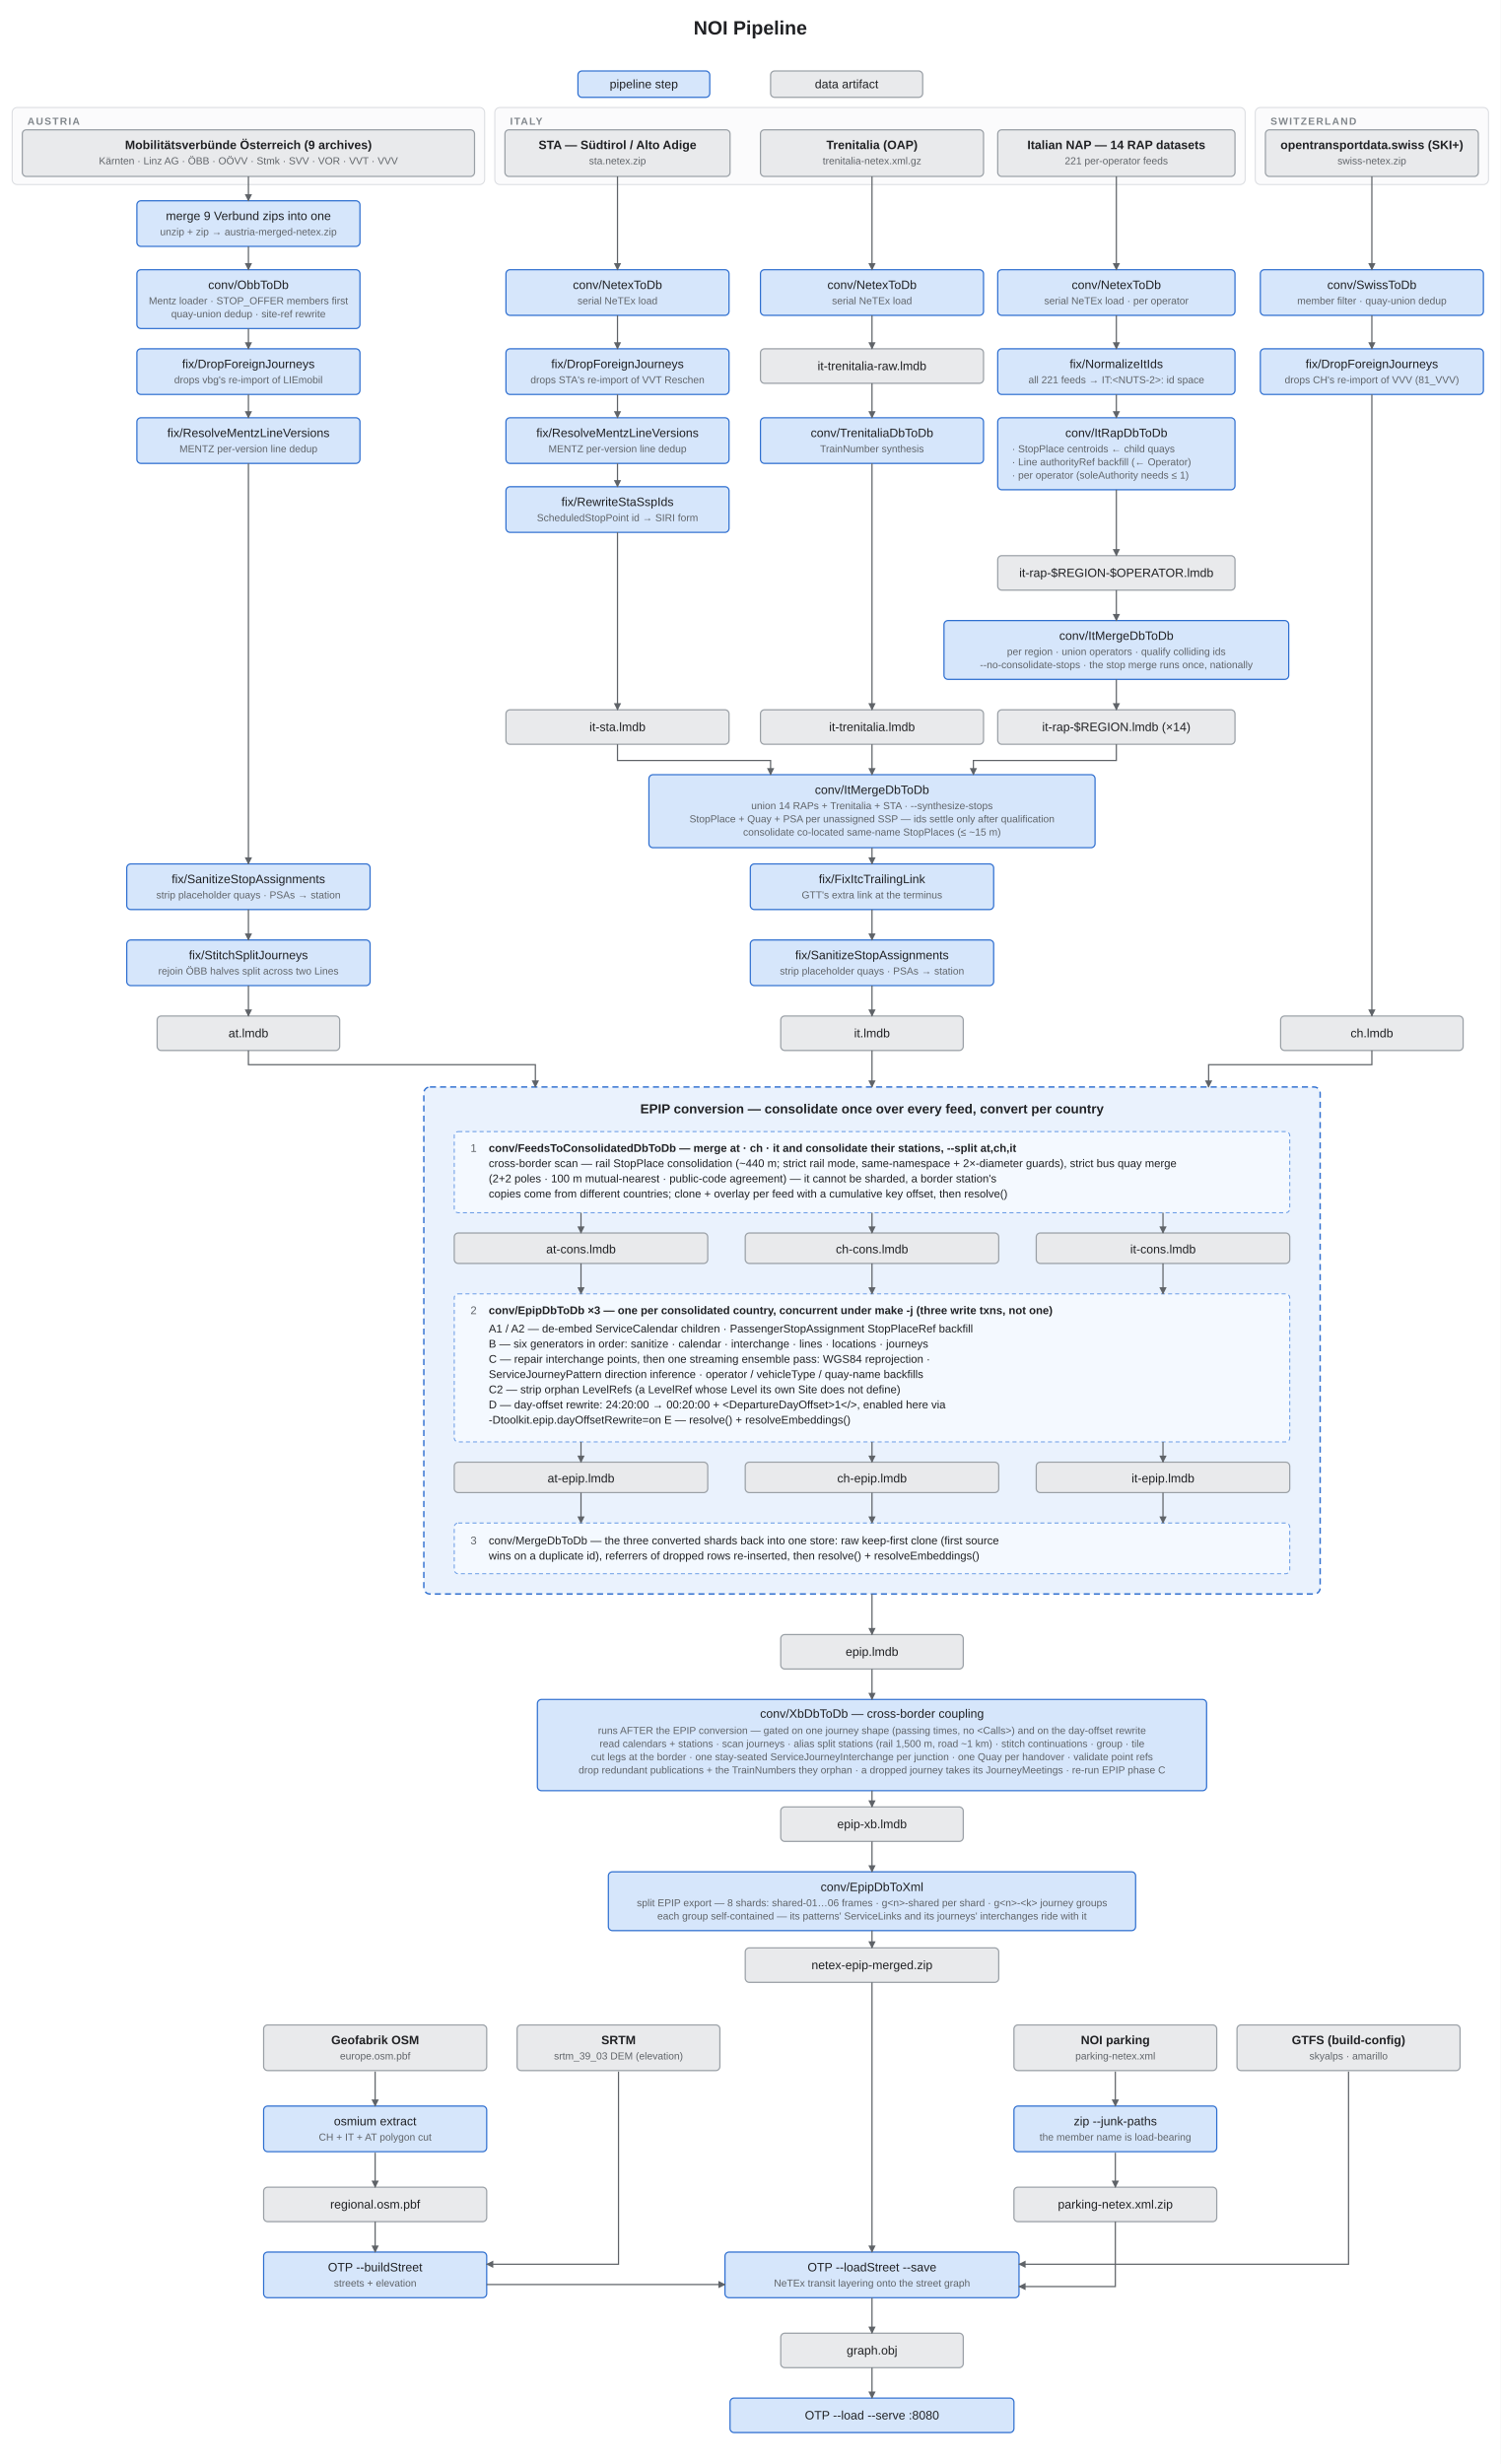
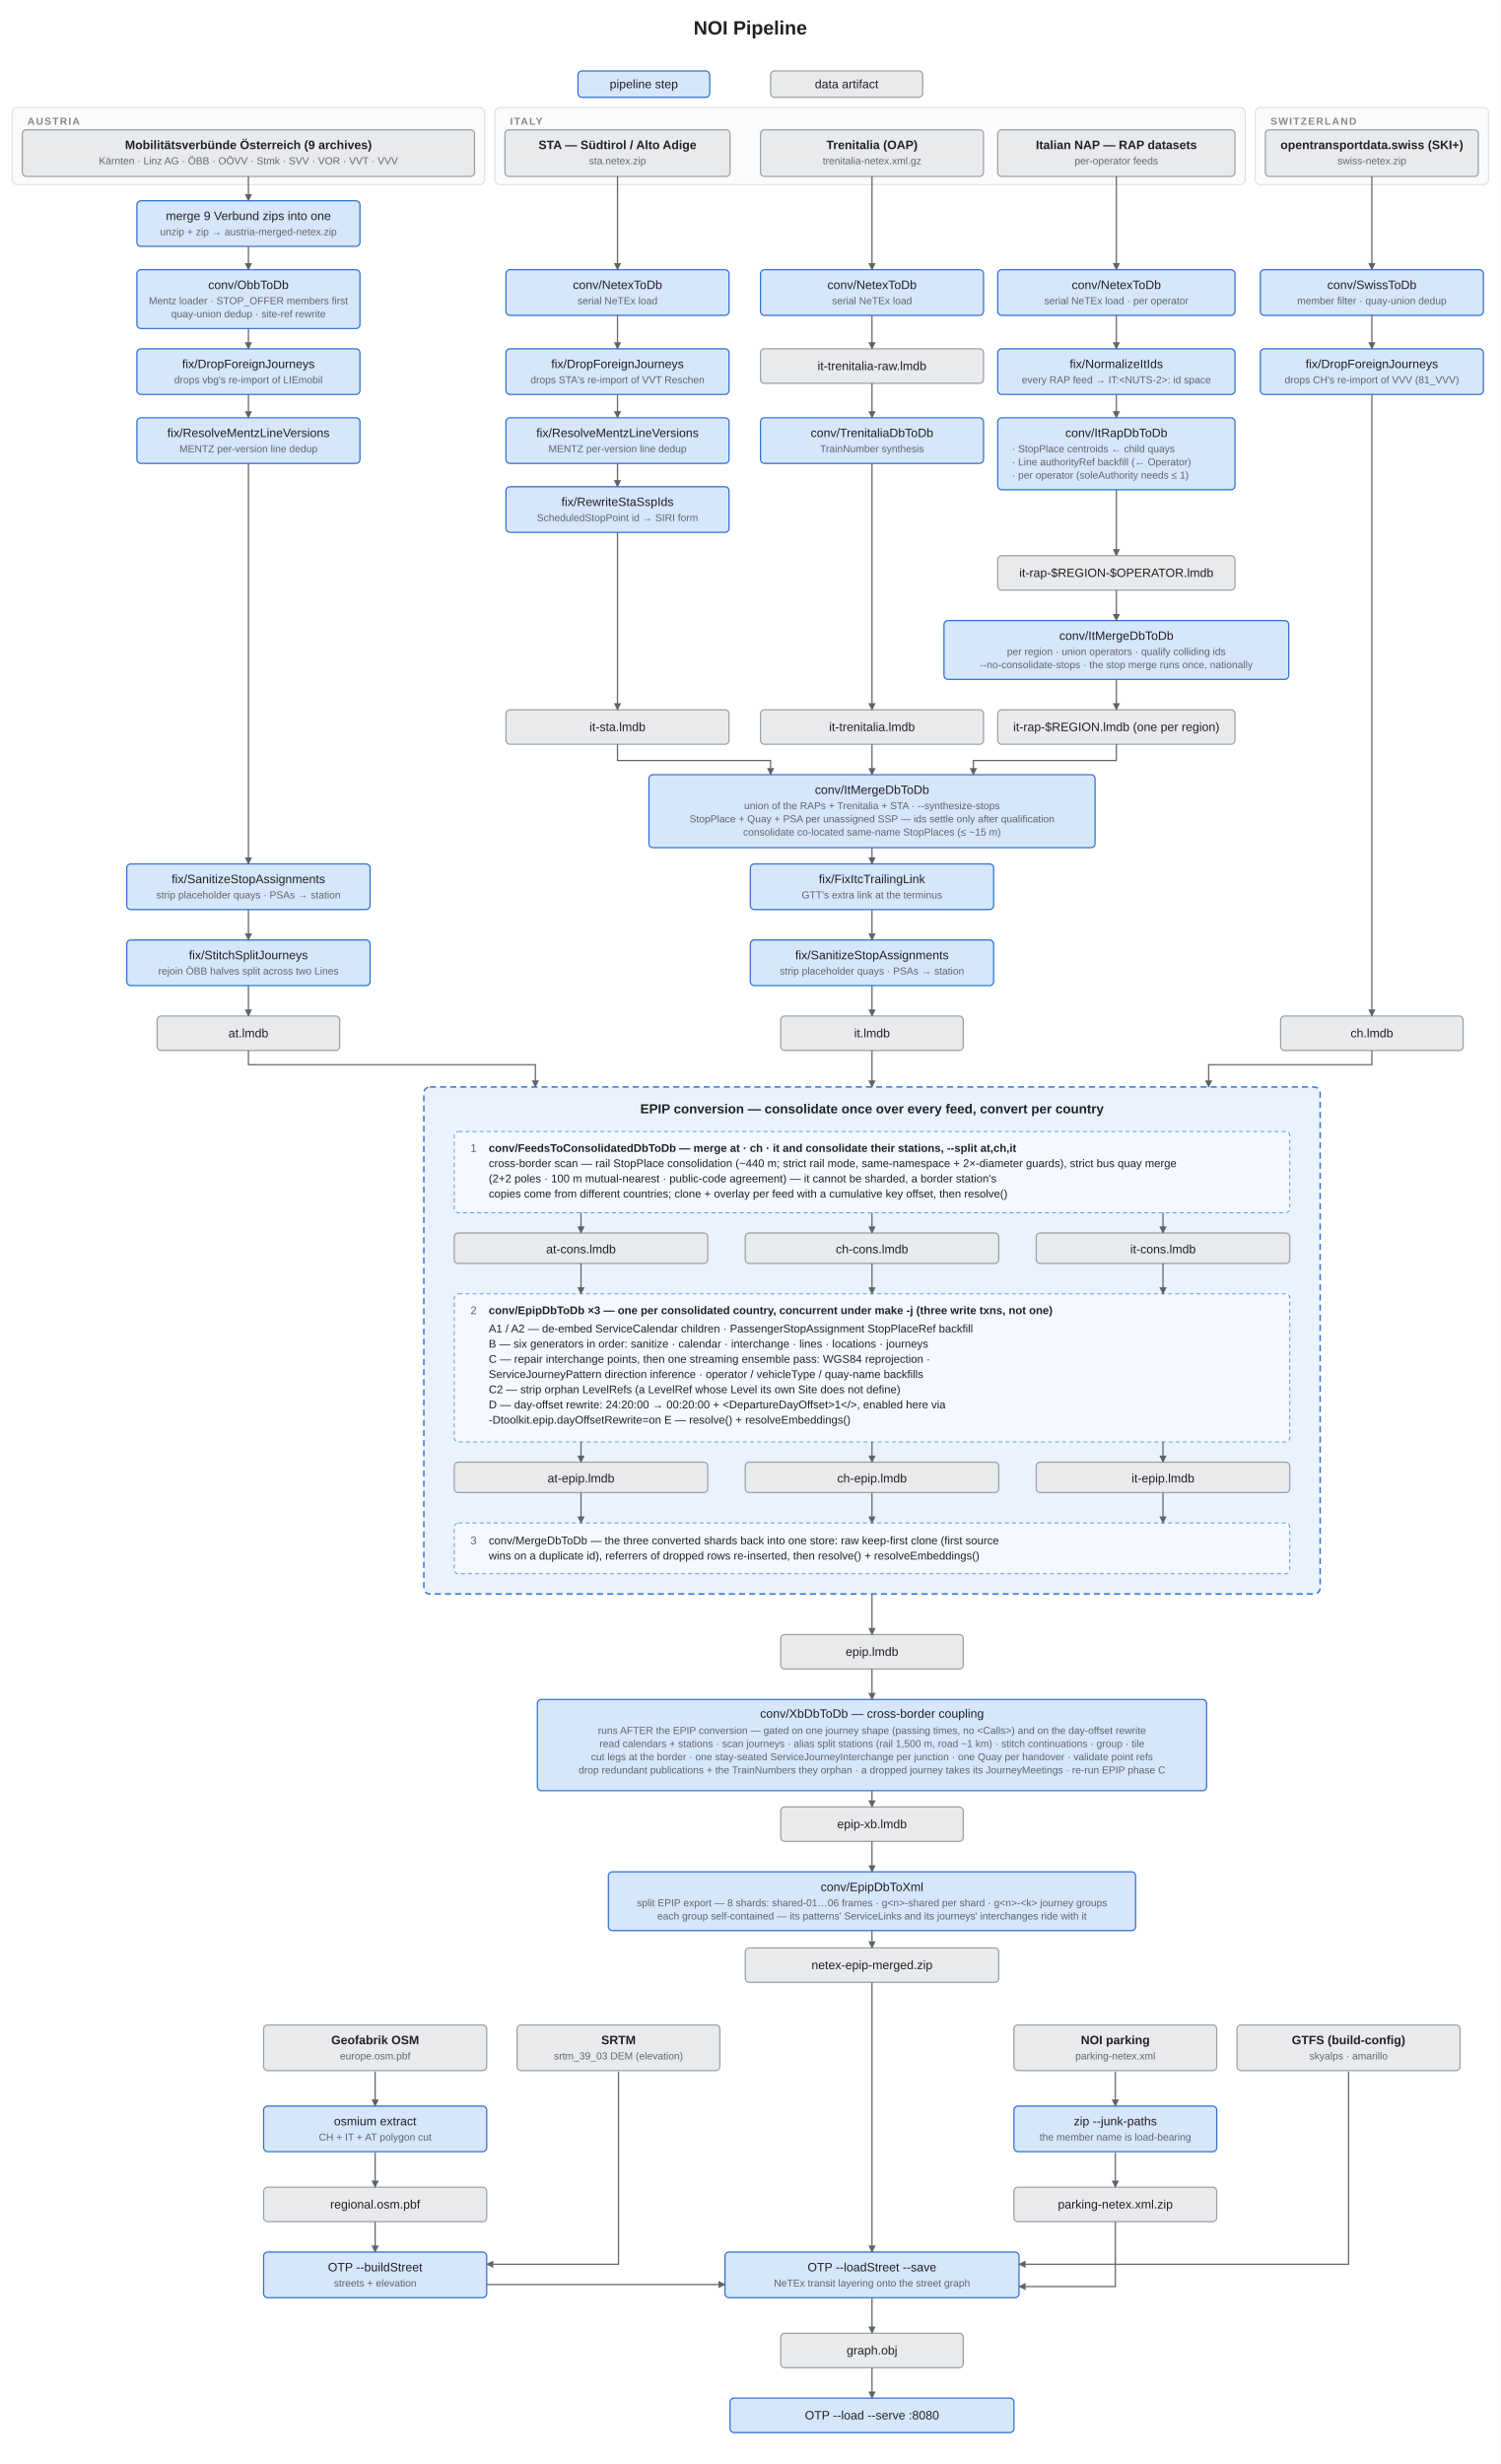
<svg xmlns="http://www.w3.org/2000/svg" viewBox="0 0 1480 2430" role="img" aria-label="NOI Pipeline">
  <defs>
    <marker id="a" viewBox="0 0 10 10" refX="9" refY="5" markerWidth="6" markerHeight="6" orient="auto-start-reverse">
      <path d="M 0 0 L 10 5 L 0 10 z" fill="#5f6368" />
    </marker>
  </defs>
  <style>
    text { font-family: "Liberation Sans", "Helvetica Neue", Helvetica, Arial, sans-serif;
           fill: #202124; }
    .title    { font-size: 19px; font-weight: 700; text-anchor: middle; }
    .grouplbl { font-size: 10px; font-weight: 700; fill: #80868b; letter-spacing: 1.2px; }
    .lbl      { font-size: 12px; text-anchor: middle; }
    .sub      { font-size: 10px; fill: #5f6368; text-anchor: middle; }
    .step     { fill: #d6e6fb; stroke: #2f6fd0; stroke-width: 1.2; }
    .artifact { fill: #e9eaec; stroke: #9aa0a6; stroke-width: 1.2; }
    .group    { fill: #fbfbfc; stroke: #dadce0; stroke-width: 1; }
    .fused    { fill: #eaf2fd; stroke: #2f6fd0; stroke-width: 1.4; stroke-dasharray: 6 4; }
    .fusedlbl { font-size: 13px; font-weight: 700; text-anchor: middle; }
    .fstep    { fill: #f4f9ff; stroke: #6c9de6; stroke-width: 1; stroke-dasharray: 4 3; }
    .fsteptxt { font-size: 11px; }
    .num      { font-size: 11px; fill: #5f6368; }
    .edge     { fill: none; stroke: #5f6368; stroke-width: 1.2; marker-end: url(#a); }
    a         { cursor: pointer; }
    a text    { text-decoration: none; }
    a:hover rect { stroke-width: 2.4; }
  </style>
  <rect width="1480" height="2430" fill="#ffffff" />
  <text class="title" x="740.0" y="34">NOI Pipeline</text>
  <rect class="step" x="570" y="70" width="130" height="26" rx="4" />
  <text class="lbl" x="635" y="87">pipeline step</text>
  <rect class="artifact" x="760" y="70" width="150" height="26" rx="4" />
  <text class="lbl" x="835" y="87">data artifact</text>
  <rect class="group" x="12" y="106" width="466" height="76" rx="5" />
  <text class="grouplbl" x="27" y="123">AUSTRIA</text>
  <rect class="group" x="488" y="106" width="740" height="76" rx="5" />
  <text class="grouplbl" x="503" y="123">ITALY</text>
  <rect class="group" x="1238" y="106" width="230" height="76" rx="5" />
  <text class="grouplbl" x="1253" y="123">SWITZERLAND</text>
  <rect class="artifact" x="22" y="128" width="446" height="46" rx="4" />
  <text class="lbl" x="245" y="147" font-weight="600">Mobilitätsverbünde Österreich (9 archives)</text>
  <text class="sub" x="245" y="162">Kärnten · Linz AG · ÖBB · OÖVV · Stmk · SVV · VOR · VVT · VVV</text>
  <rect class="artifact" x="498" y="128" width="222" height="46" rx="4" />
  <text class="lbl" x="609" y="147" font-weight="600">STA — Südtirol / Alto Adige</text>
  <text class="sub" x="609" y="162">sta.netex.zip</text>
  <rect class="artifact" x="750" y="128" width="220" height="46" rx="4" />
  <text class="lbl" x="860" y="147" font-weight="600">Trenitalia (OAP)</text>
  <text class="sub" x="860" y="162">trenitalia-netex.xml.gz</text>
  <rect class="artifact" x="984" y="128" width="234" height="46" rx="4" />
-   <text class="lbl" x="1101" y="147" font-weight="600">Italian NAP — 14 RAP datasets</text>
-   <text class="sub" x="1101" y="162">221 per-operator feeds</text>
+   <text class="lbl" x="1101" y="147" font-weight="600">Italian NAP — RAP datasets</text>
+   <text class="sub" x="1101" y="162">per-operator feeds</text>
  <rect class="artifact" x="1248" y="128" width="210" height="46" rx="4" />
  <text class="lbl" x="1353" y="147" font-weight="600">opentransportdata.swiss (SKI+)</text>
  <text class="sub" x="1353" y="162">swiss-netex.zip</text>
  <rect class="step" x="135" y="198" width="220" height="45" rx="4" />
  <text class="lbl" x="245" y="217">merge 9 Verbund zips into one</text>
  <text class="sub" x="245" y="232">unzip + zip → austria-merged-netex.zip</text>
  <a href="../scripts/conv/ObbToDb.java">
    <rect class="step" x="135" y="266" width="220" height="58" rx="4" />
    <text class="lbl" x="245" y="285">conv/ObbToDb</text>
    <text class="sub" x="245" y="300">Mentz loader · STOP_OFFER members first</text>
    <text class="sub" x="245" y="313">quay-union dedup · site-ref rewrite</text>
  </a>
  <a href="../scripts/conv/NetexToDb.java">
    <rect class="step" x="499" y="266" width="220" height="45" rx="4" />
    <text class="lbl" x="609" y="285">conv/NetexToDb</text>
    <text class="sub" x="609" y="300">serial NeTEx load</text>
  </a>
  <a href="../scripts/conv/NetexToDb.java">
    <rect class="step" x="750" y="266" width="220" height="45" rx="4" />
    <text class="lbl" x="860" y="285">conv/NetexToDb</text>
    <text class="sub" x="860" y="300">serial NeTEx load</text>
  </a>
  <a href="../scripts/conv/NetexToDb.java">
    <rect class="step" x="984" y="266" width="234" height="45" rx="4" />
    <text class="lbl" x="1101" y="285">conv/NetexToDb</text>
    <text class="sub" x="1101" y="300">serial NeTEx load · per operator</text>
  </a>
  <a href="../scripts/conv/SwissToDb.java">
    <rect class="step" x="1243" y="266" width="220" height="45" rx="4" />
    <text class="lbl" x="1353" y="285">conv/SwissToDb</text>
    <text class="sub" x="1353" y="300">member filter · quay-union dedup</text>
  </a>
  <a href="../scripts/fix/DropForeignJourneys.java">
    <rect class="step" x="135" y="344" width="220" height="45" rx="4" />
    <text class="lbl" x="245" y="363">fix/DropForeignJourneys</text>
    <text class="sub" x="245" y="378">drops vbg's re-import of LIEmobil</text>
  </a>
  <a href="../scripts/fix/DropForeignJourneys.java">
    <rect class="step" x="499" y="344" width="220" height="45" rx="4" />
    <text class="lbl" x="609" y="363">fix/DropForeignJourneys</text>
    <text class="sub" x="609" y="378">drops STA's re-import of VVT Reschen</text>
  </a>
  <rect class="artifact" x="750" y="344" width="220" height="34" rx="4" />
  <text class="lbl" x="860" y="365">it-trenitalia-raw.lmdb</text>
  <a href="../scripts/fix/NormalizeItIds.java">
    <rect class="step" x="984" y="344" width="234" height="45" rx="4" />
    <text class="lbl" x="1101" y="363">fix/NormalizeItIds</text>
-     <text class="sub" x="1101" y="378">all 221 feeds → IT:&lt;NUTS-2&gt;: id space</text>
+     <text class="sub" x="1101" y="378">every RAP feed → IT:&lt;NUTS-2&gt;: id space</text>
  </a>
  <a href="../scripts/fix/DropForeignJourneys.java">
    <rect class="step" x="1243" y="344" width="220" height="45" rx="4" />
    <text class="lbl" x="1353" y="363">fix/DropForeignJourneys</text>
    <text class="sub" x="1353" y="378">drops CH's re-import of VVV (81_VVV)</text>
  </a>
  <a href="../scripts/fix/ResolveMentzLineVersions.java">
    <rect class="step" x="135" y="412" width="220" height="45" rx="4" />
    <text class="lbl" x="245" y="431">fix/ResolveMentzLineVersions</text>
    <text class="sub" x="245" y="446">MENTZ per-version line dedup</text>
  </a>
  <a href="../scripts/fix/ResolveMentzLineVersions.java">
    <rect class="step" x="499" y="412" width="220" height="45" rx="4" />
    <text class="lbl" x="609" y="431">fix/ResolveMentzLineVersions</text>
    <text class="sub" x="609" y="446">MENTZ per-version line dedup</text>
  </a>
  <a href="../scripts/conv/TrenitaliaDbToDb.java">
    <rect class="step" x="750" y="412" width="220" height="45" rx="4" />
    <text class="lbl" x="860" y="431">conv/TrenitaliaDbToDb</text>
    <text class="sub" x="860" y="446">TrainNumber synthesis</text>
  </a>
  <a href="../scripts/conv/ItRapDbToDb.java">
    <rect class="step" x="984" y="412" width="234" height="71" rx="4" />
    <text class="lbl" x="1101" y="431">conv/ItRapDbToDb</text>
    <text class="sub" x="998" y="446" style="text-anchor:start">· StopPlace centroids ← child quays</text>
    <text class="sub" x="998" y="459" style="text-anchor:start">· Line authorityRef backfill (← Operator)</text>
    <text class="sub" x="998" y="472" style="text-anchor:start">· per operator (soleAuthority needs ≤ 1)</text>
  </a>
  <a href="../scripts/fix/RewriteStaSspIds.java">
    <rect class="step" x="499" y="480" width="220" height="45" rx="4" />
    <text class="lbl" x="609" y="499">fix/RewriteStaSspIds</text>
    <text class="sub" x="609" y="514">ScheduledStopPoint id → SIRI form</text>
  </a>
  <rect class="artifact" x="984" y="548" width="234" height="34" rx="4" />
  <text class="lbl" x="1101" y="569">it-rap-$REGION-$OPERATOR.lmdb</text>
  <a href="../scripts/conv/ItMergeDbToDb.java">
    <rect class="step" x="931" y="612" width="340" height="58" rx="4" />
    <text class="lbl" x="1101" y="631">conv/ItMergeDbToDb</text>
    <text class="sub" x="1101" y="646">per region · union operators · qualify colliding ids</text>
    <text class="sub" x="1101" y="659">--no-consolidate-stops · the stop merge runs once, nationally</text>
  </a>
  <rect class="artifact" x="499" y="700" width="220" height="34" rx="4" />
  <text class="lbl" x="609" y="721">it-sta.lmdb</text>
  <rect class="artifact" x="750" y="700" width="220" height="34" rx="4" />
  <text class="lbl" x="860" y="721">it-trenitalia.lmdb</text>
  <rect class="artifact" x="984" y="700" width="234" height="34" rx="4" />
-   <text class="lbl" x="1101" y="721">it-rap-$REGION.lmdb (×14)</text>
+   <text class="lbl" x="1101" y="721">it-rap-$REGION.lmdb (one per region)</text>
  <a href="../scripts/conv/ItMergeDbToDb.java">
    <rect class="step" x="640" y="764" width="440" height="72" rx="4" />
    <text class="lbl" x="860" y="783">conv/ItMergeDbToDb</text>
-     <text class="sub" x="860" y="798">union 14 RAPs + Trenitalia + STA · --synthesize-stops</text>
+     <text class="sub" x="860" y="798">union of the RAPs + Trenitalia + STA · --synthesize-stops</text>
    <text class="sub" x="860" y="811">StopPlace + Quay + PSA per unassigned SSP — ids settle only after qualification</text>
    <text class="sub" x="860" y="824">consolidate co-located same-name StopPlaces (≤ ~15 m)</text>
  </a>
  <a href="../scripts/fix/FixItcTrailingLink.java">
    <rect class="step" x="740" y="852" width="240" height="45" rx="4" />
    <text class="lbl" x="860" y="871">fix/FixItcTrailingLink</text>
    <text class="sub" x="860" y="886">GTT's extra link at the terminus</text>
  </a>
  <a href="../scripts/fix/SanitizeStopAssignments.java">
    <rect class="step" x="125" y="852" width="240" height="45" rx="4" />
    <text class="lbl" x="245" y="871">fix/SanitizeStopAssignments</text>
    <text class="sub" x="245" y="886">strip placeholder quays · PSAs → station</text>
  </a>
  <a href="../scripts/fix/StitchSplitJourneys.java">
    <rect class="step" x="125" y="927" width="240" height="45" rx="4" />
    <text class="lbl" x="245" y="946">fix/StitchSplitJourneys</text>
    <text class="sub" x="245" y="961">rejoin ÖBB halves split across two Lines</text>
  </a>
  <a href="../scripts/fix/SanitizeStopAssignments.java">
    <rect class="step" x="740" y="927" width="240" height="45" rx="4" />
    <text class="lbl" x="860" y="946">fix/SanitizeStopAssignments</text>
    <text class="sub" x="860" y="961">strip placeholder quays · PSAs → station</text>
  </a>
  <rect class="artifact" x="155" y="1002" width="180" height="34" rx="4" />
  <text class="lbl" x="245" y="1023">at.lmdb</text>
  <rect class="artifact" x="770" y="1002" width="180" height="34" rx="4" />
  <text class="lbl" x="860" y="1023">it.lmdb</text>
  <rect class="artifact" x="1263" y="1002" width="180" height="34" rx="4" />
  <text class="lbl" x="1353" y="1023">ch.lmdb</text>
  <rect class="fused" x="418" y="1072" width="884" height="500" rx="6" />
  <text class="fusedlbl" x="860" y="1098">EPIP conversion — consolidate once over every feed, convert per country</text>
  <a href="../scripts/conv/FeedsToConsolidatedDbToDb.java">
    <rect class="fstep" x="448" y="1116" width="824" height="80" rx="4" />
    <text class="num" x="464" y="1136">1</text>
    <text class="fsteptxt" x="482" y="1136" font-weight="600">conv/FeedsToConsolidatedDbToDb — merge at · ch · it and consolidate their stations, --split at,ch,it</text>
    <text class="fsteptxt" x="482" y="1151">cross-border scan — rail StopPlace consolidation (~440 m; strict rail mode, same-namespace + 2×-diameter guards), strict bus quay merge</text>
    <text class="fsteptxt" x="482" y="1166">(2+2 poles · 100 m mutual-nearest · public-code agreement) — it cannot be sharded, a border station's</text>
    <text class="fsteptxt" x="482" y="1181">copies come from different countries; clone + overlay per feed with a cumulative key offset, then resolve()</text>
  </a>
  <rect class="artifact" x="448" y="1216" width="250" height="30" rx="4" />
  <text class="lbl" x="573" y="1236">at-cons.lmdb</text>
  <rect class="artifact" x="735" y="1216" width="250" height="30" rx="4" />
  <text class="lbl" x="860" y="1236">ch-cons.lmdb</text>
  <rect class="artifact" x="1022" y="1216" width="250" height="30" rx="4" />
  <text class="lbl" x="1147" y="1236">it-cons.lmdb</text>
  <a href="../scripts/conv/EpipDbToDb.java">
    <rect class="fstep" x="448" y="1276" width="824" height="146" rx="4" />
    <text class="num" x="464" y="1296">2</text>
    <text class="fsteptxt" x="482" y="1296" font-weight="600">conv/EpipDbToDb ×3 — one per consolidated country, concurrent under make -j (three write txns, not one)</text>
    <text class="fsteptxt" x="482" y="1314">A1 / A2 — de-embed ServiceCalendar children · PassengerStopAssignment StopPlaceRef backfill</text>
    <text class="fsteptxt" x="482" y="1329">B — six generators in order: sanitize · calendar · interchange · lines · locations · journeys</text>
    <text class="fsteptxt" x="482" y="1344">C — repair interchange points, then one streaming ensemble pass: WGS84 reprojection ·</text>
    <text class="fsteptxt" x="482" y="1359">      ServiceJourneyPattern direction inference · operator / vehicleType / quay-name backfills</text>
    <text class="fsteptxt" x="482" y="1374">C2 — strip orphan LevelRefs (a LevelRef whose Level its own Site does not define)</text>
    <text class="fsteptxt" x="482" y="1389">D — day-offset rewrite: 24:20:00 → 00:20:00 + &lt;DepartureDayOffset&gt;1&lt;/&gt;, enabled here via</text>
    <text class="fsteptxt" x="482" y="1404">      -Dtoolkit.epip.dayOffsetRewrite=on          E — resolve() + resolveEmbeddings()</text>
  </a>
  <rect class="artifact" x="448" y="1442" width="250" height="30" rx="4" />
  <text class="lbl" x="573" y="1462">at-epip.lmdb</text>
  <rect class="artifact" x="735" y="1442" width="250" height="30" rx="4" />
  <text class="lbl" x="860" y="1462">ch-epip.lmdb</text>
  <rect class="artifact" x="1022" y="1442" width="250" height="30" rx="4" />
  <text class="lbl" x="1147" y="1462">it-epip.lmdb</text>
  <a href="../scripts/conv/MergeDbToDb.java">
    <rect class="fstep" x="448" y="1502" width="824" height="50" rx="4" />
    <text class="num" x="464" y="1523">3</text>
    <text class="fsteptxt" x="482" y="1523">conv/MergeDbToDb — the three converted shards back into one store: raw keep-first clone (first source</text>
    <text class="fsteptxt" x="482" y="1538">wins on a duplicate id), referrers of dropped rows re-inserted, then resolve() + resolveEmbeddings()</text>
  </a>
  <rect class="artifact" x="770" y="1612" width="180" height="34" rx="4" />
  <text class="lbl" x="860" y="1633">epip.lmdb</text>
  <a href="../scripts/conv/XbDbToDb.java">
    <rect class="step" x="530" y="1676" width="660" height="90" rx="4" />
    <text class="lbl" x="860" y="1694">conv/XbDbToDb — cross-border coupling</text>
    <text class="sub" x="860" y="1710">runs AFTER the EPIP conversion — gated on one journey shape (passing times, no &lt;Calls&gt;) and on the day-offset rewrite</text>
    <text class="sub" x="860" y="1723">read calendars + stations · scan journeys · alias split stations (rail 1,500 m, road ~1 km) · stitch continuations · group · tile</text>
    <text class="sub" x="860" y="1736">cut legs at the border · one stay-seated ServiceJourneyInterchange per junction · one Quay per handover · validate point refs</text>
    <text class="sub" x="860" y="1749">drop redundant publications + the TrainNumbers they orphan · a dropped journey takes its JourneyMeetings · re-run EPIP phase C</text>
  </a>
  <rect class="artifact" x="770" y="1782" width="180" height="34" rx="4" />
  <text class="lbl" x="860" y="1803">epip-xb.lmdb</text>
  <a href="../scripts/conv/EpipDbToXml.java">
    <rect class="step" x="600" y="1846" width="520" height="58" rx="4" />
    <text class="lbl" x="860" y="1865">conv/EpipDbToXml</text>
    <text class="sub" x="860" y="1880">split EPIP export — 8 shards: shared-01…06 frames · g&lt;n&gt;-shared per shard · g&lt;n&gt;-&lt;k&gt; journey groups</text>
    <text class="sub" x="860" y="1893">each group self-contained — its patterns' ServiceLinks and its journeys' interchanges ride with it</text>
  </a>
  <rect class="artifact" x="735" y="1921" width="250" height="34" rx="4" />
  <text class="lbl" x="860" y="1942">netex-epip-merged.zip</text>
  <rect class="artifact" x="260" y="1997" width="220" height="45" rx="4" />
  <text class="lbl" x="370" y="2016" font-weight="600">Geofabrik OSM</text>
  <text class="sub" x="370" y="2031">europe.osm.pbf</text>
  <rect class="artifact" x="510" y="1997" width="200" height="45" rx="4" />
  <text class="lbl" x="610" y="2016" font-weight="600">SRTM</text>
  <text class="sub" x="610" y="2031">srtm_39_03 DEM (elevation)</text>
  <rect class="artifact" x="1000" y="1997" width="200" height="45" rx="4" />
  <text class="lbl" x="1100" y="2016" font-weight="600">NOI parking</text>
  <text class="sub" x="1100" y="2031">parking-netex.xml</text>
  <rect class="artifact" x="1220" y="1997" width="220" height="45" rx="4" />
  <text class="lbl" x="1330" y="2016" font-weight="600">GTFS (build-config)</text>
  <text class="sub" x="1330" y="2031">skyalps · amarillo</text>
  <rect class="step" x="260" y="2077" width="220" height="45" rx="4" />
  <text class="lbl" x="370" y="2096">osmium extract</text>
  <text class="sub" x="370" y="2111">CH + IT + AT polygon cut</text>
  <rect class="step" x="1000" y="2077" width="200" height="45" rx="4" />
  <text class="lbl" x="1100" y="2096">zip --junk-paths</text>
  <text class="sub" x="1100" y="2111">the member name is load-bearing</text>
  <rect class="artifact" x="260" y="2157" width="220" height="34" rx="4" />
  <text class="lbl" x="370" y="2178">regional.osm.pbf</text>
  <rect class="artifact" x="1000" y="2157" width="200" height="34" rx="4" />
  <text class="lbl" x="1100" y="2178">parking-netex.xml.zip</text>
  <rect class="step" x="260" y="2221" width="220" height="45" rx="4" />
  <text class="lbl" x="370" y="2240">OTP --buildStreet</text>
  <text class="sub" x="370" y="2255">streets + elevation</text>
  <rect class="step" x="715" y="2221" width="290" height="45" rx="4" />
  <text class="lbl" x="860" y="2240">OTP --loadStreet --save</text>
  <text class="sub" x="860" y="2255">NeTEx transit layering onto the street graph</text>
  <rect class="artifact" x="770" y="2301" width="180" height="34" rx="4" />
  <text class="lbl" x="860" y="2322">graph.obj</text>
  <rect class="step" x="720" y="2365" width="280" height="34" rx="4" />
  <text class="lbl" x="860" y="2386">OTP --load --serve :8080</text>
  <path class="edge" d="M 245 174 L 245 198" />
  <path class="edge" d="M 245 243 L 245 266" />
  <path class="edge" d="M 245 324 L 245 344" />
  <path class="edge" d="M 245 389 L 245 412" />
  <path class="edge" d="M 245 457 L 245 852" />
  <path class="edge" d="M 245 897 L 245 927" />
  <path class="edge" d="M 245 972 L 245 1002" />
  <path class="edge" d="M 609 174 L 609 266" />
  <path class="edge" d="M 609 311 L 609 344" />
  <path class="edge" d="M 609 389 L 609 412" />
  <path class="edge" d="M 609 457 L 609 480" />
  <path class="edge" d="M 609 525 L 609 700" />
  <path class="edge" d="M 860 174 L 860 266" />
  <path class="edge" d="M 860 311 L 860 344" />
  <path class="edge" d="M 860 378 L 860 412" />
  <path class="edge" d="M 860 457 L 860 700" />
  <path class="edge" d="M 1101 174 L 1101 266" />
  <path class="edge" d="M 1101 311 L 1101 344" />
  <path class="edge" d="M 1101 389 L 1101 412" />
  <path class="edge" d="M 1101 483 L 1101 548" />
  <path class="edge" d="M 1101 582 L 1101 612" />
  <path class="edge" d="M 1101 670 L 1101 700" />
  <path class="edge" d="M 1353 174 L 1353 266" />
  <path class="edge" d="M 1353 311 L 1353 344" />
  <path class="edge" d="M 1353 389 L 1353 1002" />
  <path class="edge" d="M 609 734 L 609 750 L 760 750 L 760 764" />
  <path class="edge" d="M 1101 734 L 1101 750 L 960 750 L 960 764" />
  <path class="edge" d="M 860 734 L 860 764" />
  <path class="edge" d="M 860 836 L 860 852" />
  <path class="edge" d="M 860 897 L 860 927" />
  <path class="edge" d="M 860 972 L 860 1002" />
  <path class="edge" d="M 245 1036 L 245 1050 L 528 1050 L 528 1072" />
  <path class="edge" d="M 1353 1036 L 1353 1050 L 1192 1050 L 1192 1072" />
  <path class="edge" d="M 860 1036 L 860 1072" />
  <path class="edge" d="M 573 1196 L 573 1216" />
  <path class="edge" d="M 860 1196 L 860 1216" />
  <path class="edge" d="M 1147 1196 L 1147 1216" />
  <path class="edge" d="M 573 1246 L 573 1276" />
  <path class="edge" d="M 860 1246 L 860 1276" />
  <path class="edge" d="M 1147 1246 L 1147 1276" />
  <path class="edge" d="M 573 1422 L 573 1442" />
  <path class="edge" d="M 860 1422 L 860 1442" />
  <path class="edge" d="M 1147 1422 L 1147 1442" />
  <path class="edge" d="M 573 1472 L 573 1502" />
  <path class="edge" d="M 860 1472 L 860 1502" />
  <path class="edge" d="M 1147 1472 L 1147 1502" />
  <path class="edge" d="M 860 1572 L 860 1612" />
  <path class="edge" d="M 860 1646 L 860 1676" />
  <path class="edge" d="M 860 1766 L 860 1782" />
  <path class="edge" d="M 860 1816 L 860 1846" />
  <path class="edge" d="M 860 1904 L 860 1921" />
  <path class="edge" d="M 370 2043 L 370 2077" />
  <path class="edge" d="M 370 2123 L 370 2157" />
  <path class="edge" d="M 370 2191 L 370 2221" />
  <path class="edge" d="M 610 2043 L 610 2233 L 480 2233" />
  <path class="edge" d="M 480 2253 L 715 2253" />
  <path class="edge" d="M 860 1955 L 860 2221" />
  <path class="edge" d="M 1100 2043 L 1100 2077" />
  <path class="edge" d="M 1100 2123 L 1100 2157" />
  <path class="edge" d="M 1100 2191 L 1100 2255 L 1005 2255" />
  <path class="edge" d="M 1330 2043 L 1330 2233 L 1005 2233" />
  <path class="edge" d="M 860 2266 L 860 2301" />
  <path class="edge" d="M 860 2335 L 860 2365" />
</svg>
